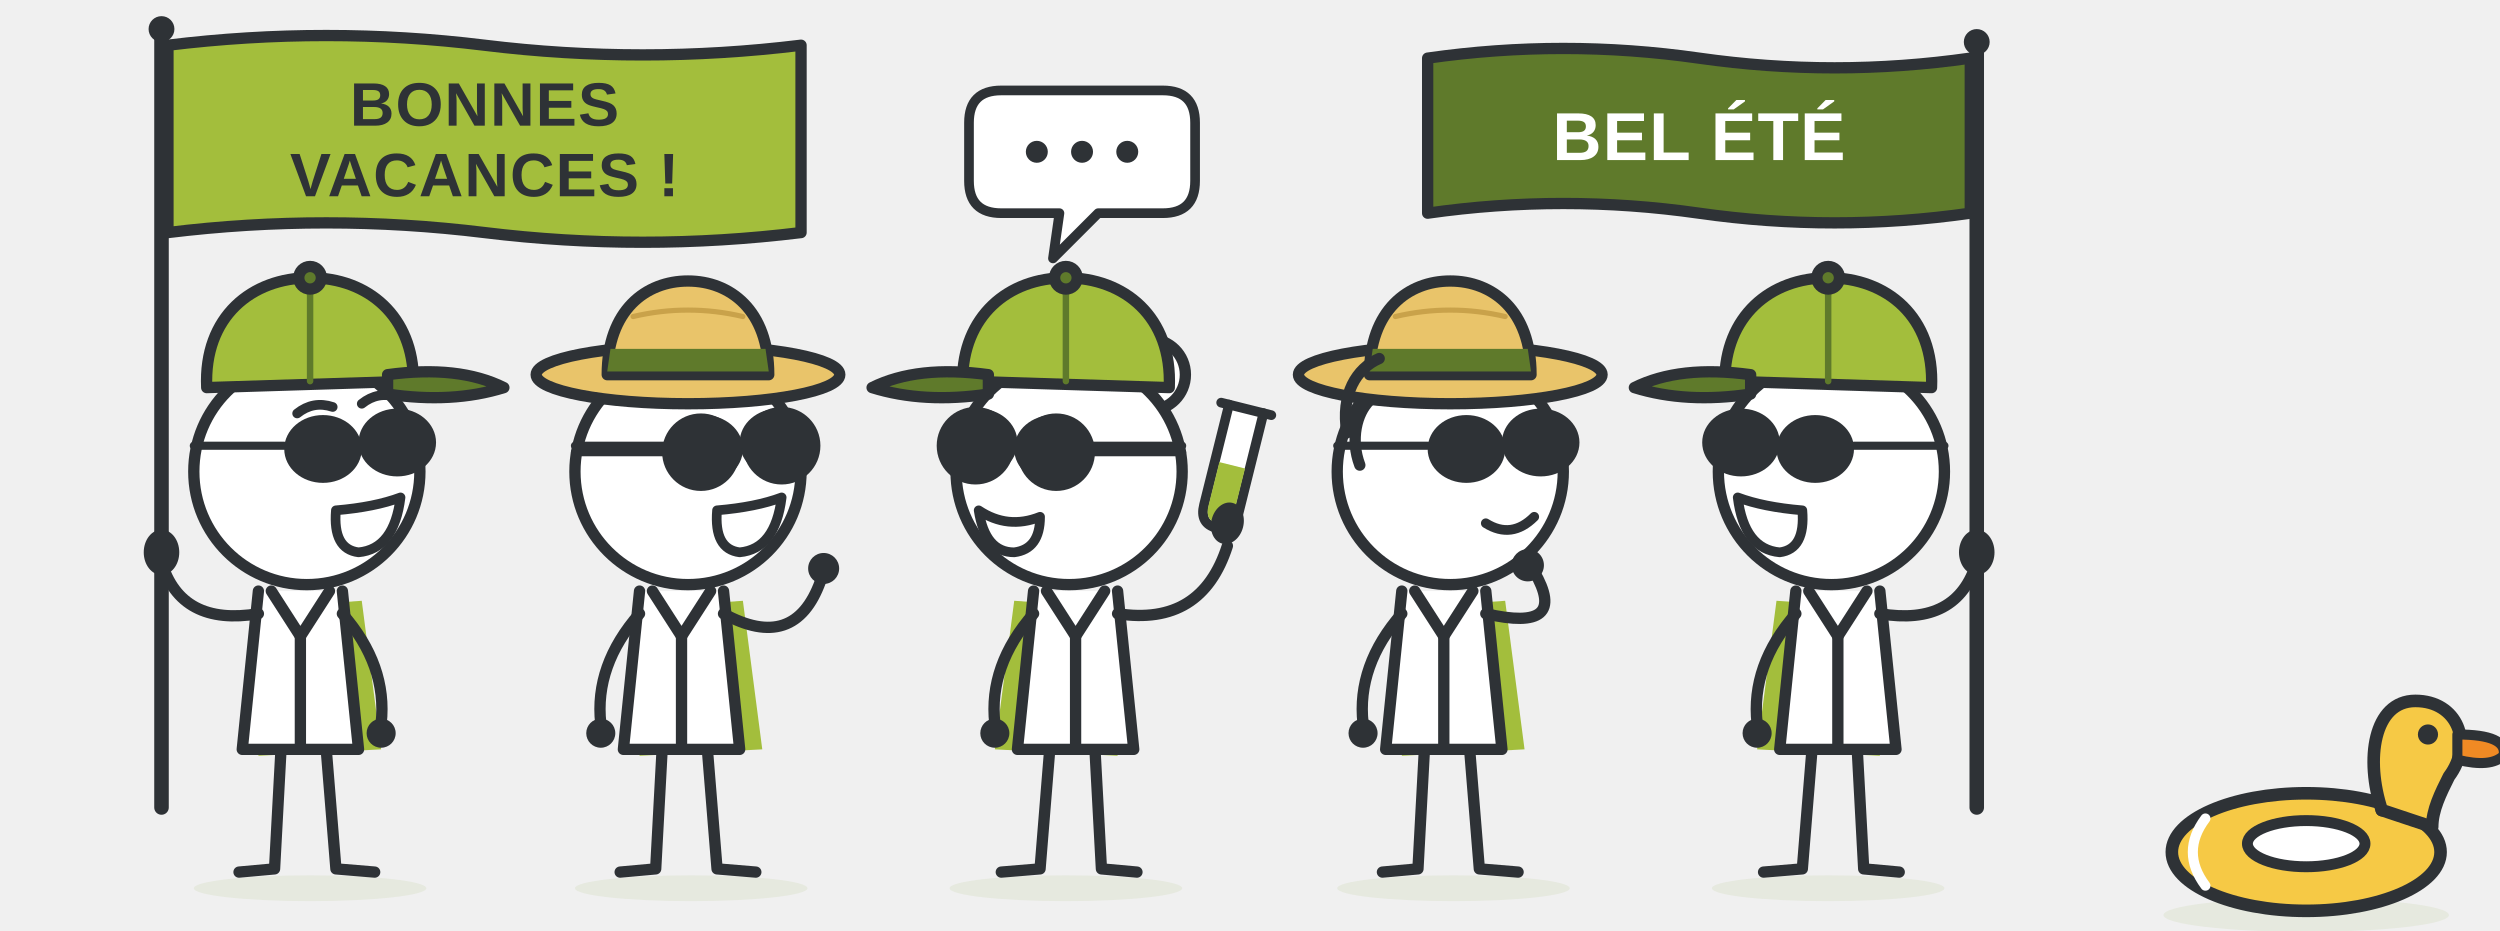
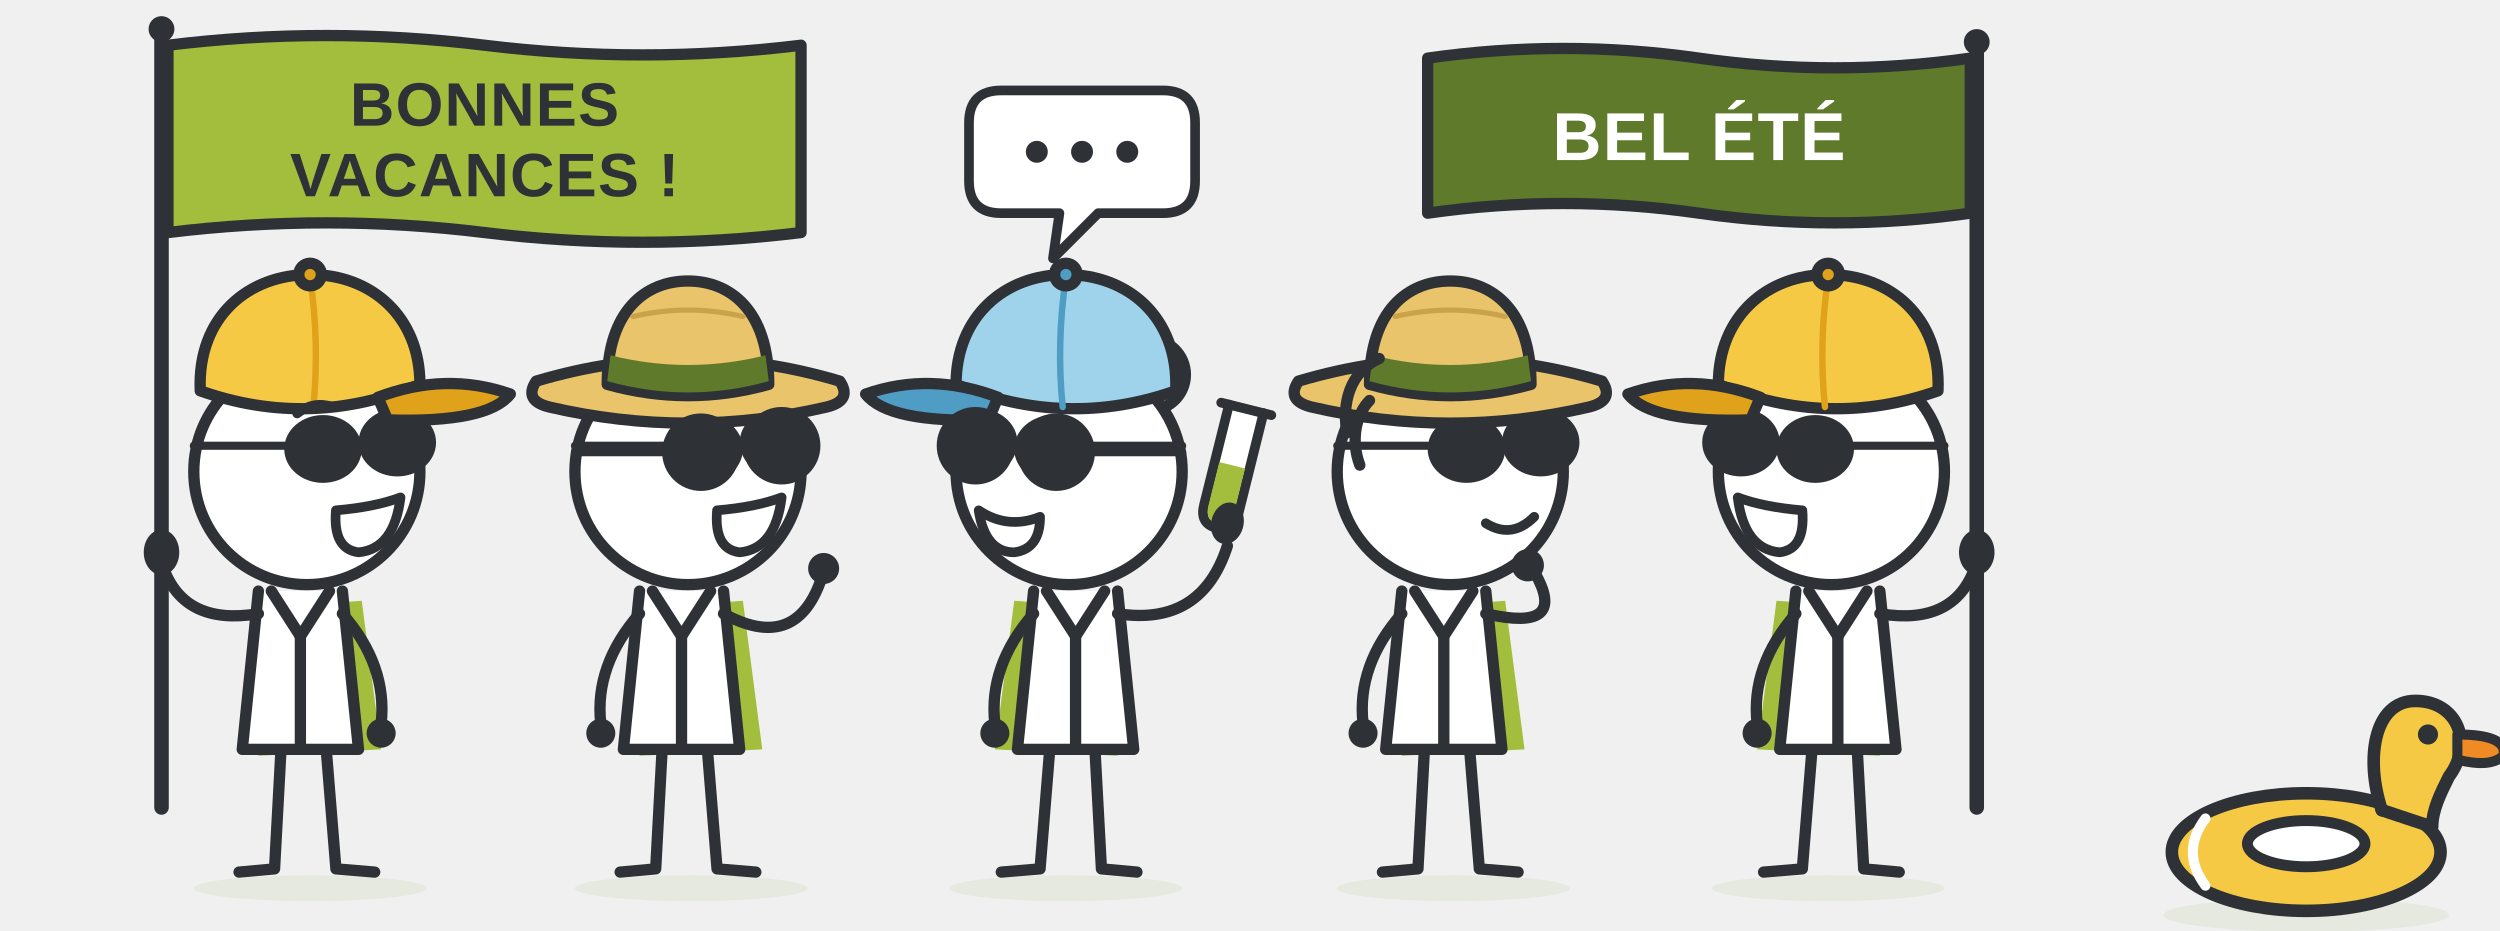
<svg xmlns="http://www.w3.org/2000/svg" aria-hidden="true" focusable="false" viewBox="0 -4 774 288" fill="none" stroke="#2E3236" stroke-width="3.5" stroke-linecap="round" stroke-linejoin="round">
  <g class="bulle">
    <path d="M300 34 Q300 24 310 24 L360 24 Q370 24 370 34 L370 52 Q370 62 360 62 L340 62 L326 76 L328 62 L310 62 Q300 62 300 52 Z" fill="#FFFFFF" stroke-width="3" />
    <circle cx="321" cy="43" r="3.4" fill="#2E3236" stroke="none" />
    <circle cx="335" cy="43" r="3.4" fill="#2E3236" stroke="none" />
    <circle cx="349" cy="43" r="3.4" fill="#2E3236" stroke="none" />
  </g>
  <g class="perso">
    <path d="M50 8 L50 246" stroke-width="4.5" />
    <circle cx="50" cy="5" r="4" fill="#2E3236" stroke="none" />
    <g class="drapeau drapeau-left">
      <path d="M52 10 Q101.0 4 150.0 10 T248 10 L248 68 Q199.0 74 150.0 68 T52 68 Z" fill="#A3BE3C" />
      <text x="150" y="34.915" text-anchor="middle" font-family="Figtree, Arial, sans-serif" font-weight="800" font-size="19" letter-spacing="0.4" fill="#2E3236" stroke="none">BONNES</text>
      <text x="150" y="56.765" text-anchor="middle" font-family="Figtree, Arial, sans-serif" font-weight="800" font-size="19" letter-spacing="0.4" fill="#2E3236" stroke="none">VACANCES !</text>
    </g>
    <g transform="translate(0 70)">
      <ellipse cx="96" cy="201" rx="36" ry="4" fill="#E6E9DF" stroke="none" />
      <path d="M84 114 L112 112 L118 158 L80 160 Z" fill="#A3BE3C" stroke="none" />
      <path d="M87 158 L85 195 L74 196" />
      <path d="M101 158 L104 195 L116 196" />
      <path d="M80 109 L75 158 L111 158 L106 109" fill="#FFFFFF" />
      <path d="M84 109 L93 123 L102 109" />
      <path d="M93 123 L93 157" />
      <path d="M80 116 Q56 120 50 100" />
      <path d="M106 116 Q120 132 118 150" />
      <circle cx="118" cy="153" r="4.5" fill="#2E3236" stroke="none" />
      <circle cx="95" cy="72" r="35" fill="#FFFFFF" />
      <path d="M60 64 L88 64" stroke-width="2.5" />
      <ellipse cx="100" cy="65" rx="10.5" ry="9" fill="#2E3236" stroke-width="3" />
      <ellipse cx="123" cy="63" rx="10.5" ry="9" fill="#2E3236" stroke-width="3" />
      <path d="M110 64 Q112 61.5 114 63" stroke-width="2.5" />
-       <path d="M64 46 C63 24 78 12 96 12 C114 12 128 24 128 44 Z" fill="#A3BE3C" />
-       <path d="M120 42 Q142 39 156 46 Q140 51 120 48 Z" fill="#5F7A2B" />
-       <path d="M96 13 L96 44" stroke="#5F7A2B" stroke-width="2" />
-       <circle cx="96" cy="12" r="3.5" fill="#5F7A2B" />
+       <path d="M62 47 C61 24 77 11 96 11 C115 11 130 24 130 45 Q96 59 62 47 Z" fill="#F6C945" />
+       <path d="M117 49 Q138 41 158 48 Q151 57 120 56 Z" fill="#E0A21B" />
+       <path d="M96 12 Q99 32 97 52" stroke="#E0A21B" stroke-width="2" fill="none" />
+       <circle cx="96" cy="11" r="3.5" fill="#E0A21B" />
      <path d="M92 54 Q97 50 103 52" stroke-width="3" />
-       <path d="M112 51 Q117 47 123 49" stroke-width="3" />
      <circle cx="99" cy="63" r="3.3" fill="#2E3236" stroke="none" />
      <circle cx="119" cy="61" r="3.3" fill="#2E3236" stroke="none" />
      <path d="M104 84 Q116 83 124 80 Q122 96 111 97 Q103 96 104 84 Z" fill="#FFFFFF" stroke-width="3" />
    </g>
    <ellipse cx="50" cy="167" rx="5.5" ry="7" fill="#2E3236" stroke="none" />
  </g>
  <g class="perso">
    <g transform="translate(118 70)">
      <ellipse cx="96" cy="201" rx="36" ry="4" fill="#E6E9DF" stroke="none" />
      <path d="M84 114 L112 112 L118 158 L80 160 Z" fill="#A3BE3C" stroke="none" />
      <path d="M87 158 L85 195 L74 196" />
      <path d="M101 158 L104 195 L116 196" />
      <path d="M80 109 L75 158 L111 158 L106 109" fill="#FFFFFF" />
      <path d="M84 109 L93 123 L102 109" />
      <path d="M93 123 L93 157" />
      <path d="M80 116 Q66 132 68 150" />
      <circle cx="68" cy="153" r="4.5" fill="#2E3236" stroke="none" />
      <path d="M106 116 Q128 128 136 106" />
      <circle cx="137" cy="102" r="4.8" fill="#2E3236" stroke="none" />
      <circle cx="95" cy="72" r="35" fill="#FFFFFF" />
      <path d="M60 64 L88 64" stroke-width="2.5" />
      <ellipse cx="100" cy="65" rx="10.5" ry="9" fill="#2E3236" stroke-width="3" />
      <ellipse cx="123" cy="63" rx="10.5" ry="9" fill="#2E3236" stroke-width="3" />
      <path d="M110 64 Q112 61.5 114 63" stroke-width="2.5" />
-       <ellipse cx="95" cy="42" rx="47" ry="9" fill="#E9C46A" />
-       <path d="M70 42 C70 22 82 13 95 13 C108 13 120 22 120 42 Z" fill="#E9C46A" />
-       <path d="M71 34 L119 34 L120 41 L70 41 Z" fill="#5F7A2B" stroke="none" />
+       <path d="M48 44 Q95 30 142 44 Q146 50 138 52 Q95 62 52 52 Q44 50 48 44 Z" fill="#E9C46A" />
+       <path d="M70 45 C70 22 82 13 95 13 C108 13 120 22 120 45 Q95 52 70 45 Z" fill="#E9C46A" />
+       <path d="M71 36 Q95 42 119 36 L120 44 Q95 51 70 44 Z" fill="#5F7A2B" stroke="none" />
      <path d="M78 24 Q95 20 112 24" stroke="#C9A24A" stroke-width="1.6" />
      <path d="M60 66 L88 66" stroke-width="2.5" />
      <circle cx="99" cy="66" r="10.5" fill="#2E3236" stroke-width="3" />
      <circle cx="124" cy="64" r="10.5" fill="#2E3236" stroke-width="3" />
      <path d="M109.5 65 Q111.5 62.5 113.5 64.5" stroke-width="2.5" />
      <circle cx="101" cy="67" r="2.6" fill="#2E3236" stroke="none" />
      <circle cx="125" cy="65" r="2.6" fill="#2E3236" stroke="none" />
      <path d="M104 84 Q116 83 124 80 Q122 96 111 97 Q103 96 104 84 Z" fill="#FFFFFF" stroke-width="3" />
    </g>
  </g>
  <g class="perso">
    <g transform="translate(236 70) translate(190 0) scale(-1 1)">
      <ellipse cx="96" cy="201" rx="36" ry="4" fill="#E6E9DF" stroke="none" />
      <path d="M84 114 L112 112 L118 158 L80 160 Z" fill="#A3BE3C" stroke="none" />
      <path d="M87 158 L85 195 L74 196" />
      <path d="M101 158 L104 195 L116 196" />
      <path d="M80 109 L75 158 L111 158 L106 109" fill="#FFFFFF" />
      <path d="M84 109 L93 123 L102 109" />
      <path d="M93 123 L93 157" />
      <path d="M80 116 Q54 120 46 95" />
      <g transform="translate(-9 0) rotate(-14 54 72)">
        <path d="M48.5 52 L48.5 84 Q48.5 90 54 90 Q59.5 90 59.5 84 L59.5 52" fill="#FFFFFF" stroke-width="3" />
        <path d="M49.9 70 L58.1 70 L58.1 84 Q58.1 88.6 54 88.6 Q49.9 88.6 49.9 84 Z" fill="#A3BE3C" stroke="none" />
        <path d="M46 52 L62 52" stroke-width="3" />
      </g>
      <ellipse cx="46" cy="88" rx="5" ry="6.5" fill="#2E3236" stroke="none" transform="rotate(-14 46 88)" />
      <path d="M106 116 Q120 132 118 150" />
      <circle cx="118" cy="153" r="4.5" fill="#2E3236" stroke="none" />
      <circle cx="70" cy="42" r="11" fill="#FFFFFF" />
      <circle cx="95" cy="72" r="35" fill="#FFFFFF" />
      <path d="M60 64 L88 64" stroke-width="2.5" />
      <ellipse cx="100" cy="65" rx="10.5" ry="9" fill="#2E3236" stroke-width="3" />
      <ellipse cx="123" cy="63" rx="10.5" ry="9" fill="#2E3236" stroke-width="3" />
      <path d="M110 64 Q112 61.5 114 63" stroke-width="2.5" />
-       <path d="M64 46 C63 24 78 12 96 12 C114 12 128 24 128 44 Z" fill="#A3BE3C" />
-       <path d="M120 42 Q142 39 156 46 Q140 51 120 48 Z" fill="#5F7A2B" />
-       <path d="M96 13 L96 44" stroke="#5F7A2B" stroke-width="2" />
-       <circle cx="96" cy="12" r="3.5" fill="#5F7A2B" />
+       <path d="M62 47 C61 24 77 11 96 11 C115 11 130 24 130 45 Q96 59 62 47 Z" fill="#9FD3EC" />
+       <path d="M117 49 Q138 41 158 48 Q151 57 120 56 Z" fill="#4F9CC4" />
+       <path d="M96 12 Q99 32 97 52" stroke="#4F9CC4" stroke-width="2" fill="none" />
+       <circle cx="96" cy="11" r="3.5" fill="#4F9CC4" />
      <path d="M60 66 L88 66" stroke-width="2.5" />
      <circle cx="99" cy="66" r="10.5" fill="#2E3236" stroke-width="3" />
      <circle cx="124" cy="64" r="10.5" fill="#2E3236" stroke-width="3" />
      <path d="M109.5 65 Q111.5 62.5 113.5 64.5" stroke-width="2.5" />
      <circle cx="101" cy="67" r="2.6" fill="#2E3236" stroke="none" />
      <circle cx="125" cy="65" r="2.6" fill="#2E3236" stroke="none" />
      <path d="M104 86 Q114 90 123 84 Q121 97 112 97 Q104 96 104 86 Z" fill="#FFFFFF" stroke-width="3" />
    </g>
  </g>
  <g class="perso">
    <g transform="translate(354 70)">
      <ellipse cx="96" cy="201" rx="36" ry="4" fill="#E6E9DF" stroke="none" />
      <path d="M84 114 L112 112 L118 158 L80 160 Z" fill="#A3BE3C" stroke="none" />
      <path d="M87 158 L85 195 L74 196" />
      <path d="M101 158 L104 195 L116 196" />
      <path d="M80 109 L75 158 L111 158 L106 109" fill="#FFFFFF" />
      <path d="M84 109 L93 123 L102 109" />
      <path d="M93 123 L93 157" />
      <path d="M80 116 Q66 132 68 150" />
      <circle cx="68" cy="153" r="4.5" fill="#2E3236" stroke="none" />
      <circle cx="95" cy="72" r="35" fill="#FFFFFF" />
      <path d="M60 64 L88 64" stroke-width="2.5" />
      <ellipse cx="100" cy="65" rx="10.5" ry="9" fill="#2E3236" stroke-width="3" />
      <ellipse cx="123" cy="63" rx="10.5" ry="9" fill="#2E3236" stroke-width="3" />
      <path d="M110 64 Q112 61.5 114 63" stroke-width="2.5" />
-       <ellipse cx="95" cy="42" rx="47" ry="9" fill="#E9C46A" />
-       <path d="M70 42 C70 22 82 13 95 13 C108 13 120 22 120 42 Z" fill="#E9C46A" />
-       <path d="M71 34 L119 34 L120 41 L70 41 Z" fill="#5F7A2B" stroke="none" />
+       <path d="M48 44 Q95 30 142 44 Q146 50 138 52 Q95 62 52 52 Q44 50 48 44 Z" fill="#E9C46A" />
+       <path d="M70 45 C70 22 82 13 95 13 C108 13 120 22 120 45 Q95 52 70 45 Z" fill="#E9C46A" />
+       <path d="M71 36 Q95 42 119 36 L120 44 Q95 51 70 44 Z" fill="#5F7A2B" stroke="none" />
      <path d="M78 24 Q95 20 112 24" stroke="#C9A24A" stroke-width="1.6" />
      <path d="M63 60 C61 48 66 40 73 37" />
      <path d="M67 70 C64 62 66 54 70 50" />
      <circle cx="99" cy="64" r="3.3" fill="#2E3236" stroke="none" />
      <circle cx="119" cy="62" r="3.3" fill="#2E3236" stroke="none" />
      <path d="M106 88 Q114 93 121 86" stroke-width="3" />
      <path d="M106 116 Q132 122 121 103" />
      <circle cx="119" cy="101" r="5" fill="#2E3236" stroke="none" />
    </g>
  </g>
  <g class="perso">
    <path d="M612 12 L612 246" stroke-width="4.5" />
    <circle cx="612" cy="9" r="4" fill="#2E3236" stroke="none" />
    <g class="drapeau drapeau-right">
      <path d="M442 14 Q484.0 8 526.0 14 T610 14 L610 62 Q568.0 68 526.0 62 T442 62 Z" fill="#5F7A2B" />
      <text x="526" y="45.56" text-anchor="middle" font-family="Figtree, Arial, sans-serif" font-weight="800" font-size="21" letter-spacing="0.4" fill="#FFFFFF" stroke="none">BEL ÉTÉ</text>
    </g>
    <g transform="translate(472 70) translate(190 0) scale(-1 1)">
      <ellipse cx="96" cy="201" rx="36" ry="4" fill="#E6E9DF" stroke="none" />
      <path d="M84 114 L112 112 L118 158 L80 160 Z" fill="#A3BE3C" stroke="none" />
      <path d="M87 158 L85 195 L74 196" />
      <path d="M101 158 L104 195 L116 196" />
      <path d="M80 109 L75 158 L111 158 L106 109" fill="#FFFFFF" />
      <path d="M84 109 L93 123 L102 109" />
      <path d="M93 123 L93 157" />
      <path d="M80 116 Q56 120 50 100" />
      <path d="M106 116 Q120 132 118 150" />
      <circle cx="118" cy="153" r="4.5" fill="#2E3236" stroke="none" />
      <circle cx="95" cy="72" r="35" fill="#FFFFFF" />
      <path d="M60 64 L88 64" stroke-width="2.5" />
      <ellipse cx="100" cy="65" rx="10.5" ry="9" fill="#2E3236" stroke-width="3" />
      <ellipse cx="123" cy="63" rx="10.5" ry="9" fill="#2E3236" stroke-width="3" />
      <path d="M110 64 Q112 61.5 114 63" stroke-width="2.5" />
-       <path d="M64 46 C63 24 78 12 96 12 C114 12 128 24 128 44 Z" fill="#A3BE3C" />
-       <path d="M120 42 Q142 39 156 46 Q140 51 120 48 Z" fill="#5F7A2B" />
-       <path d="M96 13 L96 44" stroke="#5F7A2B" stroke-width="2" />
-       <circle cx="96" cy="12" r="3.5" fill="#5F7A2B" />
+       <path d="M62 47 C61 24 77 11 96 11 C115 11 130 24 130 45 Q96 59 62 47 Z" fill="#F6C945" />
+       <path d="M117 49 Q138 41 158 48 Q151 57 120 56 Z" fill="#E0A21B" />
+       <path d="M96 12 Q99 32 97 52" stroke="#E0A21B" stroke-width="2" fill="none" />
+       <circle cx="96" cy="11" r="3.5" fill="#E0A21B" />
      <circle cx="99" cy="64" r="3.3" fill="#2E3236" stroke="none" />
      <circle cx="119" cy="62" r="3.3" fill="#2E3236" stroke="none" />
      <path d="M104 84 Q116 83 124 80 Q122 96 111 97 Q103 96 104 84 Z" fill="#FFFFFF" stroke-width="3" />
    </g>
    <ellipse cx="612" cy="167" rx="5.5" ry="7" fill="#2E3236" stroke="none" />
  </g>
  <g class="bouee" transform="translate(714 278) scale(1.3) translate(-714 -278)">
    <ellipse cx="714" cy="279" rx="34" ry="4" fill="#E6E9DF" stroke="none" />
    <ellipse cx="714" cy="264" rx="32" ry="14" fill="#F6C945" stroke="#2E3236" stroke-width="3" />
    <ellipse cx="714" cy="262" rx="14" ry="5.5" fill="#FFFFFF" stroke="#2E3236" stroke-width="2.6" />
    <path d="M690 256 Q684 264 690 272" stroke="#FFFFFF" stroke-width="2.4" fill="none" />
    <path d="M732 254 C730 242 734 234 740 232" stroke="#2E3236" stroke-width="3" fill="none" />
    <path d="M732 254 C728 242 730 228 740 228 C750 228 754 238 748 246 C746 250 744 254 744 258 Z" fill="#F6C945" stroke="#2E3236" stroke-width="3" />
    <path d="M750 236 Q762 236 761 241 Q758 244 750 242 Z" fill="#F08A24" stroke="#2E3236" stroke-width="2.4" />
    <circle cx="743" cy="236" r="2.4" fill="#2E3236" stroke="none" />
  </g>
</svg>
